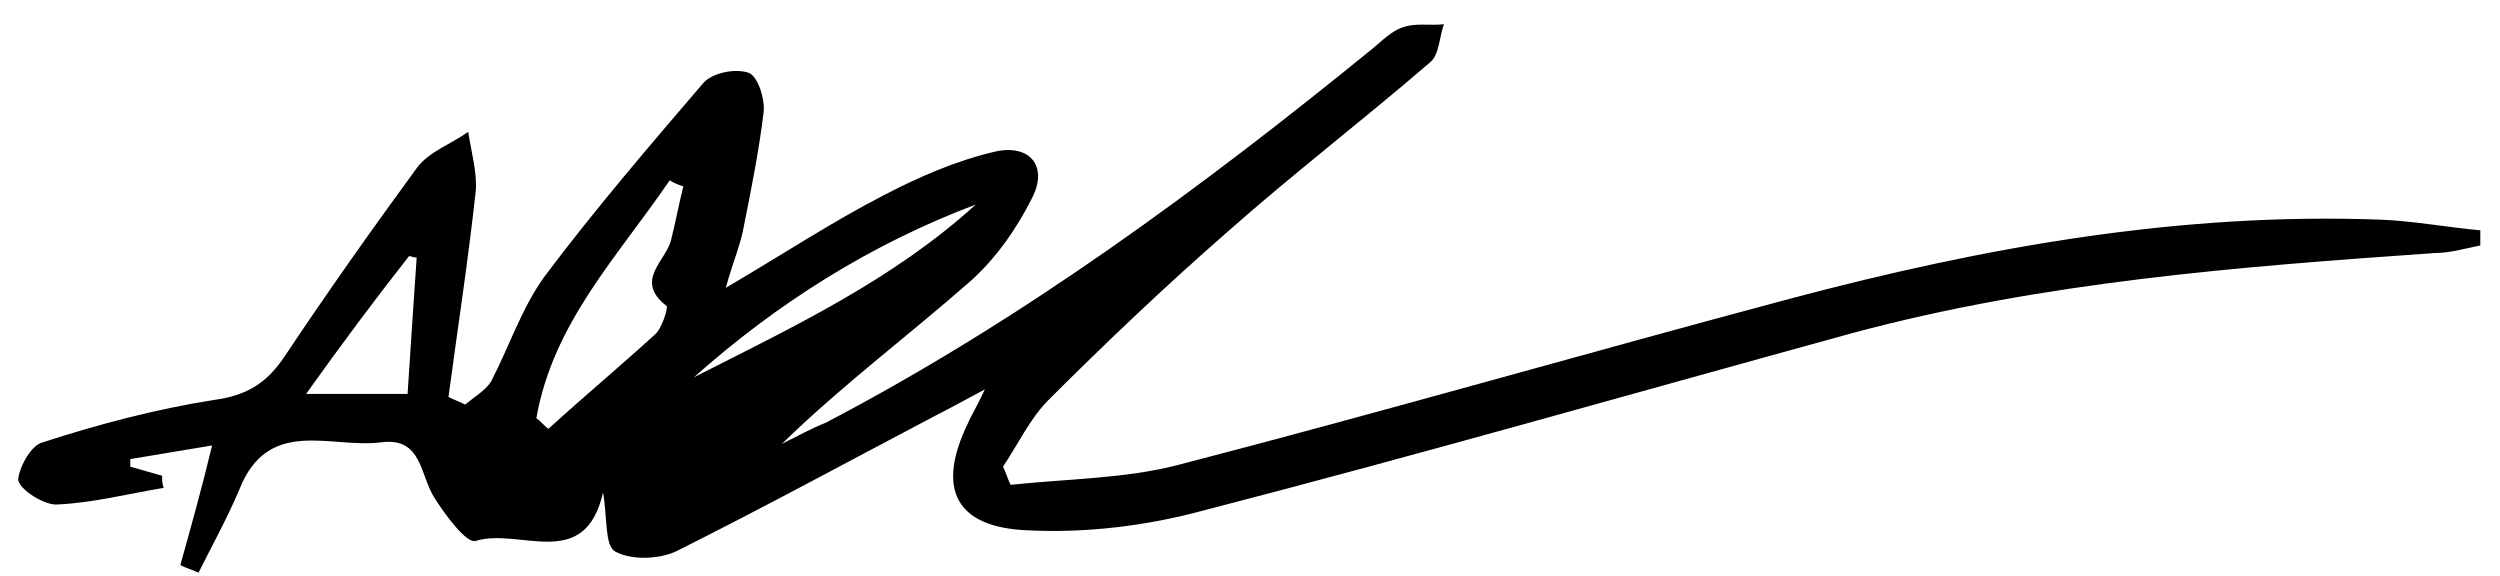
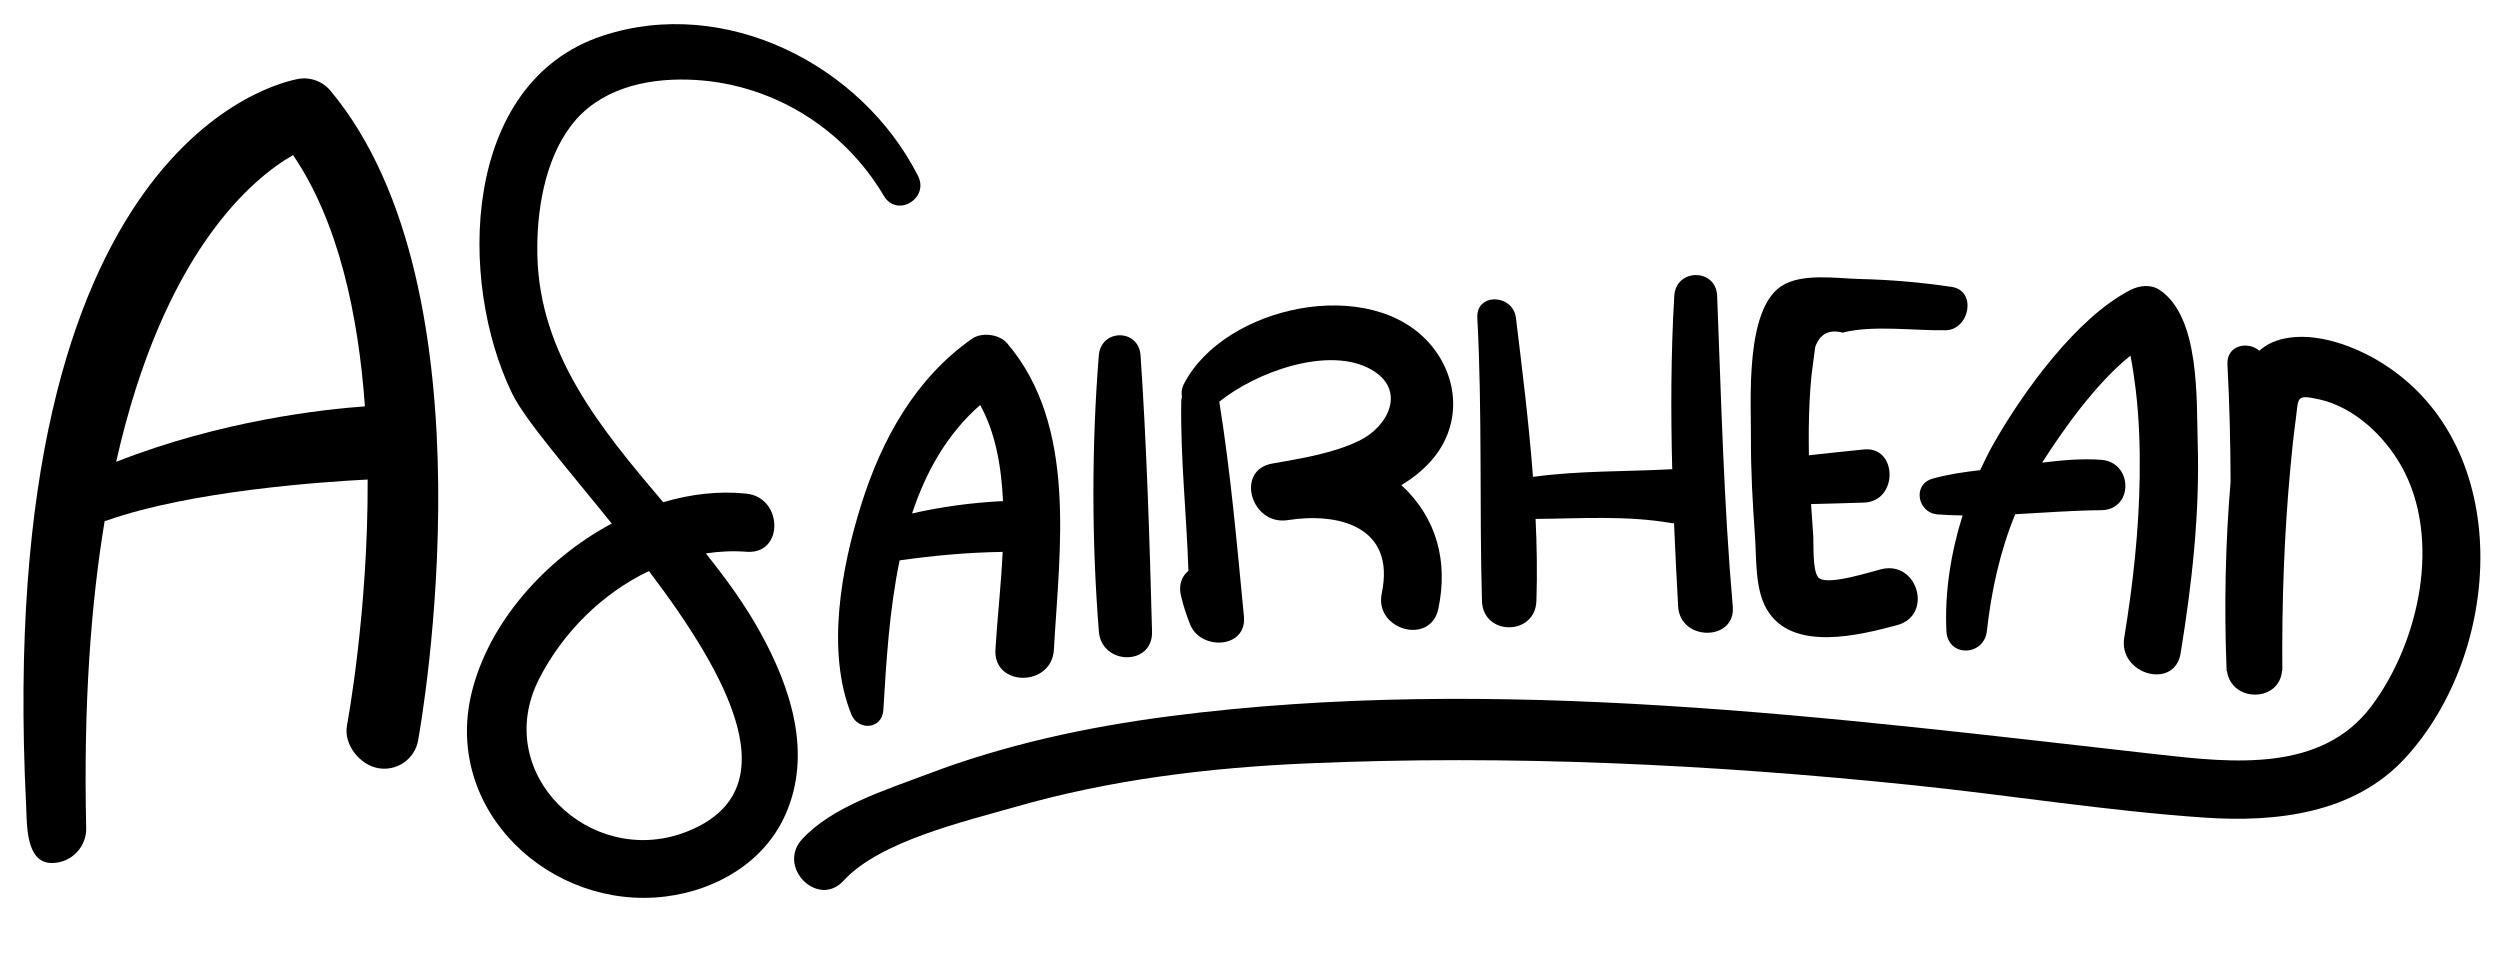
- <svg xmlns="http://www.w3.org/2000/svg" viewBox="0 0 165 38" enable-background="new 0 0 165 38">
-   <path d="M11.9 37.3c.7-2.5 1.4-5 2.1-7.9l-5.4.9v.5l2.1.6c0 .3 0 .5.1.8-2.4.4-4.7 1-7.1 1.1-.8 0-2.3-.9-2.5-1.6 0-.7.8-2.3 1.6-2.5 3.7-1.2 7.5-2.2 11.3-2.8 2.2-.3 3.5-1.1 4.7-2.9 2.8-4.2 5.7-8.3 8.7-12.4.8-1.1 2.3-1.6 3.4-2.4.2 1.3.6 2.7.5 3.9-.5 4.6-1.2 9.1-1.8 13.6.4.2.7.3 1.1.5.6-.5 1.3-.9 1.7-1.5 1.2-2.3 2-4.8 3.5-6.9 3.3-4.4 6.9-8.6 10.5-12.8.6-.7 2.1-1 3-.7.6.2 1.1 1.7 1 2.6-.3 2.5-.8 5-1.3 7.5-.2 1.2-.7 2.3-1.2 4.1 3.9-2.3 7.1-4.4 10.4-6.1 2.3-1.2 4.8-2.3 7.4-2.9 2.3-.5 3.5 1 2.4 3.1-1 2-2.4 4-4.1 5.5-4.1 3.6-8.4 6.8-12.4 10.7 1-.5 1.9-1 2.9-1.4 13-6.8 24.8-15.5 36.1-24.7.6-.5 1.3-1.2 2-1.4.8-.3 1.8-.1 2.7-.2-.3.8-.3 2-.9 2.5-4.4 3.8-9.1 7.4-13.5 11.3-4 3.5-7.9 7.2-11.7 11-1.2 1.2-2 2.9-3 4.4.2.4.3.8.5 1.2 3.7-.4 7.5-.4 11-1.3 13.5-3.5 27-7.4 40.5-11 12.8-3.4 25.7-5.7 39-5.2 2.2.1 4.3.5 6.5.7v1c-1 .2-2 .5-3 .5-12.9.9-25.9 1.9-38.5 5.3-14.2 3.9-28.5 8-42.8 11.7-3.7 1-7.7 1.5-11.6 1.3-4.8-.2-6-2.8-3.9-7.1.2-.5.5-.9 1.1-2.2-1.5.8-2.4 1.3-3.2 1.7-5.7 3-11.4 6.1-17.2 9-1.1.5-2.9.6-4 0-.7-.4-.5-2.2-.8-3.9-1.2 5.3-5.5 2.3-8.4 3.2-.6.2-2-1.7-2.7-2.8-1-1.5-.8-4.1-3.6-3.7-3.3.4-7.4-1.7-9.3 3.1-.8 1.9-1.8 3.7-2.7 5.5-.4-.2-.8-.3-1.2-.5zm23.5-9.7c.3.2.5.5.8.7 2.3-2.1 4.7-4.1 7-6.2.5-.4.9-1.8.8-1.9-2.2-1.7 0-3 .3-4.4.3-1.2.5-2.3.8-3.5-.3-.1-.6-.2-.9-.4-3.4 5-7.7 9.4-8.8 15.7zm29-14.1c-6.9 2.6-13.1 6.5-18.6 11.4 6.5-3.3 13.1-6.4 18.6-11.4zM20.2 26h6.7c.2-3.1.4-6.1.6-9-.2 0-.4-.1-.5-.1-2.2 2.8-4.3 5.6-6.8 9.1z" />
+ <svg xmlns="http://www.w3.org/2000/svg" xmlns:xlink="http://www.w3.org/1999/xlink" version="1.1" id="Layer_1" x="0px" y="0px" width="254.906px" height="97.495px" viewBox="0 0 254.906 97.495" enable-background="new 0 0 254.906 97.495" xml:space="preserve">
+   <g>
+     <defs>
+       <rect id="SVGID_1_" x="44" width="210.906" height="97.495" />
+     </defs>
+     <clipPath id="SVGID_2_">
+       <use xlink:href="#SVGID_1_" overflow="visible" />
+     </clipPath>
+     <path clip-path="url(#SVGID_2_)" d="M93.604,17.94C87.853,6.577,73.917-0.48,61.426,3.653C47.03,8.417,46.64,28.692,52.228,40.138   c1.312,2.689,5.596,7.597,10.145,13.242c-6.898,3.696-12.608,10.226-14.302,17.334c-2.859,11.996,8.11,22.126,19.766,20.7   c5.164-0.633,10.079-3.477,12.243-8.342c2.776-6.241,0.552-12.946-2.557-18.586c-1.551-2.815-3.481-5.468-5.555-8.059   c1.362-0.203,2.748-0.276,4.149-0.167c3.835,0.299,3.73-5.527,0-5.926c-2.8-0.299-5.685,0.04-8.498,0.874   c-6.344-7.485-12.577-15.017-12.827-25.115c-0.11-4.424,0.711-9.727,3.467-13.323c2.799-3.651,7.42-4.767,11.857-4.652   c8.28,0.215,15.813,4.759,20.007,11.856C91.452,22.224,94.769,20.244,93.604,17.94 M69.837,84.869   c-9.66,3.644-19.788-6.008-14.859-15.666c2.401-4.705,6.427-8.706,11.188-10.98C74.272,68.947,80.8,80.735,69.837,84.869" />
+     <path clip-path="url(#SVGID_2_)" d="M102.691,35c-0.786-0.922-2.577-1.163-3.579-0.462c-5.771,4.035-9.208,10.261-11.288,16.875   c-2.019,6.419-3.625,14.965-1.017,21.435c0.686,1.698,3.141,1.52,3.26-0.441c0.291-4.819,0.601-10.165,1.659-15.268   c3.476-0.497,6.909-0.808,10.423-0.865c0.03-0.001,0.056-0.009,0.086-0.01c-0.172,3.563-0.571,7.044-0.739,9.976   c-0.22,3.832,5.75,3.823,5.962,0C108.028,56.001,109.882,43.436,102.691,35 M92.997,52.355c1.404-4.228,3.547-8.089,6.943-11.06   c1.556,2.816,2.169,6.244,2.328,9.809c-0.042,0-0.077-0.008-0.119-0.006C99.087,51.26,95.999,51.66,92.997,52.355" />
+     <path clip-path="url(#SVGID_2_)" d="M112.038,36.239c-0.738,9.202-0.734,18.964,0.008,28.167c0.276,3.427,5.513,3.53,5.419,0   c-0.249-9.354-0.538-18.832-1.171-28.167C116.108,33.494,112.257,33.509,112.038,36.239" />
+     <path clip-path="url(#SVGID_2_)" d="M142.89,49.463c1.287-0.774,2.444-1.715,3.376-2.891c2.735-3.452,2.437-8.037-0.352-11.377   c-6.065-7.261-21.107-4.04-25.208,3.973c-0.227,0.443-0.269,0.883-0.191,1.282c-0.039,0.144-0.068,0.294-0.071,0.457   c-0.097,5.766,0.541,11.521,0.73,17.289c-0.685,0.573-1.063,1.495-0.722,2.698c0.225,0.916,0.512,1.812,0.861,2.688   c0.992,2.767,5.846,2.621,5.52-0.747c-0.705-7.285-1.348-14.645-2.512-21.875c3.713-3.015,11.191-5.758,15.517-3.266   c3.606,2.077,1.711,5.799-1.222,7.229c-2.696,1.314-5.963,1.825-8.894,2.342c-3.808,0.671-2.161,6.358,1.59,5.767   c5.16-0.812,11.007,0.649,9.577,7.453c-0.79,3.756,4.975,5.361,5.767,1.59C147.66,57.3,146.538,52.845,142.89,49.463" />
+     <path clip-path="url(#SVGID_2_)" d="M175.083,30.156c-0.112-2.821-4.203-2.802-4.369,0c-0.347,5.874-0.361,11.781-0.209,17.683   c-4.73,0.264-9.502,0.134-14.198,0.785c-0.414-5.438-1.086-10.874-1.739-16.214c-0.298-2.443-4.075-2.588-3.937,0   c0.511,9.641,0.206,19.241,0.474,28.871c0.101,3.573,5.428,3.573,5.55,0c0.096-2.776,0.047-5.571-0.083-8.371   c4.609-0.037,9.253-0.367,13.816,0.421c0.105,0.019,0.199,0.013,0.301,0.023c0.117,2.835,0.261,5.665,0.42,8.488   c0.202,3.587,5.88,3.55,5.569,0C175.751,51.284,175.504,40.739,175.083,30.156" />
+     <path clip-path="url(#SVGID_2_)" d="M198.996,29.252c-3.116-0.462-6.215-0.731-9.365-0.804c-2.315-0.054-5.884-0.639-7.976,0.711   c-3.741,2.415-3.104,11.714-3.126,15.429c-0.019,3.37,0.174,6.735,0.415,10.095c0.166,2.325-0.022,5.335,1.197,7.436   c2.553,4.4,9.41,2.658,13.29,1.622c3.691-0.985,2.134-6.582-1.575-5.713c-1.018,0.238-5.632,1.765-6.451,0.854   c-0.625-0.692-0.465-3.472-0.52-4.199c-0.083-1.096-0.157-2.191-0.225-3.287c1.801-0.045,3.602-0.087,5.4-0.151   c3.521-0.125,3.429-5.755,0-5.419c-1.874,0.184-3.746,0.391-5.618,0.594c-0.019-0.916-0.023-1.832-0.013-2.748   c0.022-1.826,0.099-3.655,0.284-5.472c0.124-0.947,0.249-1.893,0.373-2.839c0.484-1.321,1.415-1.803,2.788-1.446   c3.123-0.798,7.331-0.177,10.521-0.243C200.818,33.622,201.597,29.638,198.996,29.252" />
+     <path clip-path="url(#SVGID_2_)" d="M224.083,45.17c-0.136-4.432,0.253-12.844-3.882-15.606c-0.897-0.6-2.059-0.46-2.967,0.001   c-5.464,2.771-10.943,10.377-13.919,15.594c-0.509,0.892-0.972,1.826-1.414,2.778c-1.646,0.192-3.289,0.426-4.845,0.866   c-2.095,0.592-1.54,3.485,0.494,3.646c0.845,0.066,1.7,0.096,2.56,0.109c-1.209,3.842-1.837,7.894-1.649,11.784   c0.131,2.704,3.835,2.598,4.125,0.001c0.456-4.085,1.334-8.127,2.891-11.911c2.939-0.155,5.889-0.388,8.755-0.412   c3.338-0.028,3.269-4.904,0-5.138c-1.985-0.142-4.009,0.043-6.011,0.291c2.141-3.356,5.471-8.081,9.005-10.911   c0.226,1.136,0.397,2.315,0.536,3.462c0.35,2.911,0.445,5.873,0.407,8.802c-0.072,5.53-0.682,11.037-1.577,16.49   c-0.615,3.755,5.134,5.374,5.75,1.593C223.496,59.523,224.304,52.36,224.083,45.17" />
+     <path clip-path="url(#SVGID_2_)" d="M242.968,37.074c-2.768-1.75-6.804-3.284-10.128-2.537c-1.069,0.24-1.864,0.666-2.468,1.23   c-1.15-1.016-3.36-0.585-3.257,1.384c0.212,4.023,0.308,7.98,0.322,11.959c-0.533,6.315-0.66,12.689-0.416,18.981   c0.001,0.023,0.009,0.044,0.01,0.067c-0.003,0.084-0.007,0.164-0.01,0.247h0.043c0.437,3.215,5.323,3.243,5.619,0h0.029   c-0.056-7,0.186-13.9,0.825-20.734c0.147-1.58,0.314-3.236,0.531-4.807c0.319-2.331-0.032-2.672,2.345-2.157   c3.603,0.781,6.697,3.718,8.448,6.839c4.14,7.381,1.812,17.982-3.09,24.487c-5.083,6.743-14.168,5.745-21.639,4.903   c-33.264-3.746-67.445-8.232-100.897-3.906c-8.417,1.09-16.779,2.899-24.726,5.925c-4.124,1.569-9.678,3.282-12.728,6.614   c-2.595,2.835,1.624,7.076,4.23,4.229c3.702-4.044,12.384-6.045,17.398-7.491c9.75-2.812,19.814-4.034,29.929-4.471   c20.572-0.891,41.187,0.097,61.653,2.216c9.909,1.025,19.815,2.631,29.754,3.312c7.297,0.5,15.253-0.382,20.484-6.062   C255.221,66.456,256.45,45.597,242.968,37.074" />
+   </g>
+   <path d="M33.697,9.253c-0.859-1.029-2.229-1.479-3.531-1.155c-1.223,0.304-30.916,5.897-27.5,74.064  c0.095,1.903-0.064,5.833,2.622,5.833c0.027,0,0.055,0,0.083-0.001c1.933-0.045,3.463-1.647,3.418-3.58  c-0.29-12.529,0.478-22.817,1.881-31.282c0.072-0.021,0.145-0.031,0.216-0.057c8.557-3.028,21.98-3.946,26.601-4.181  c0.061,13.445-2.072,24.88-2.112,25.101c-0.345,1.902,1.283,3.983,3.185,4.329c1.898,0.342,3.723-0.915,4.069-2.816  C42.967,73.646,50.73,29.678,33.697,9.253z M11.844,47.088c4.837-21.53,14.017-28.979,18.039-31.275  c4.65,6.843,6.654,16.309,7.325,25.621C32.975,41.734,22.567,42.873,11.844,47.088z" />
</svg>
